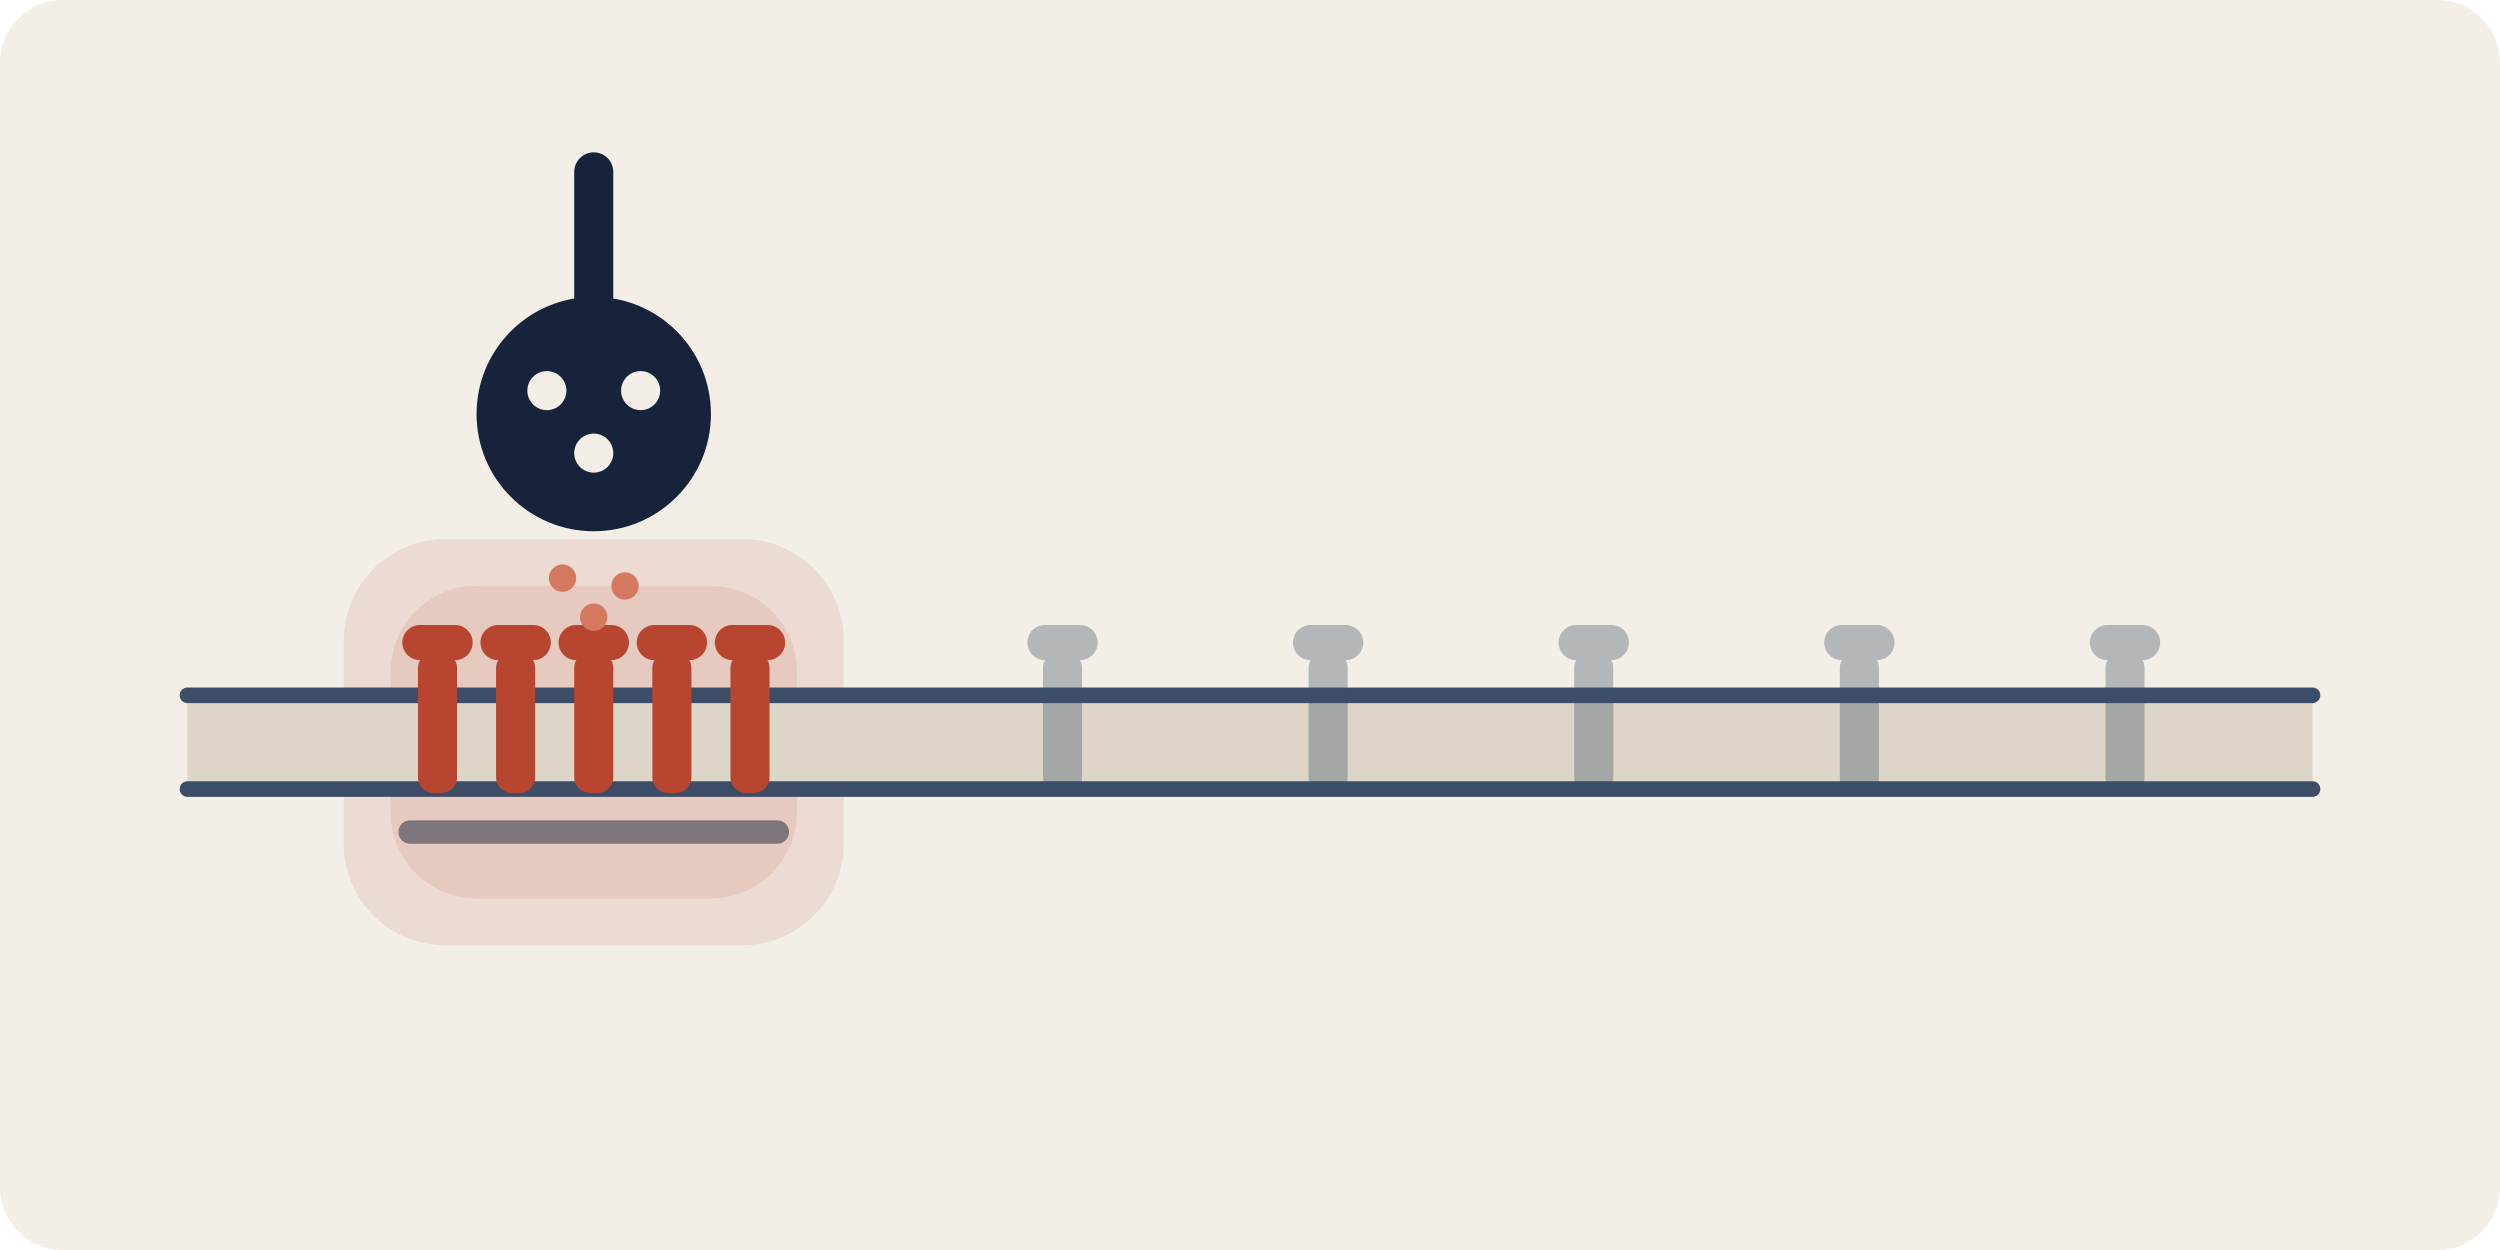
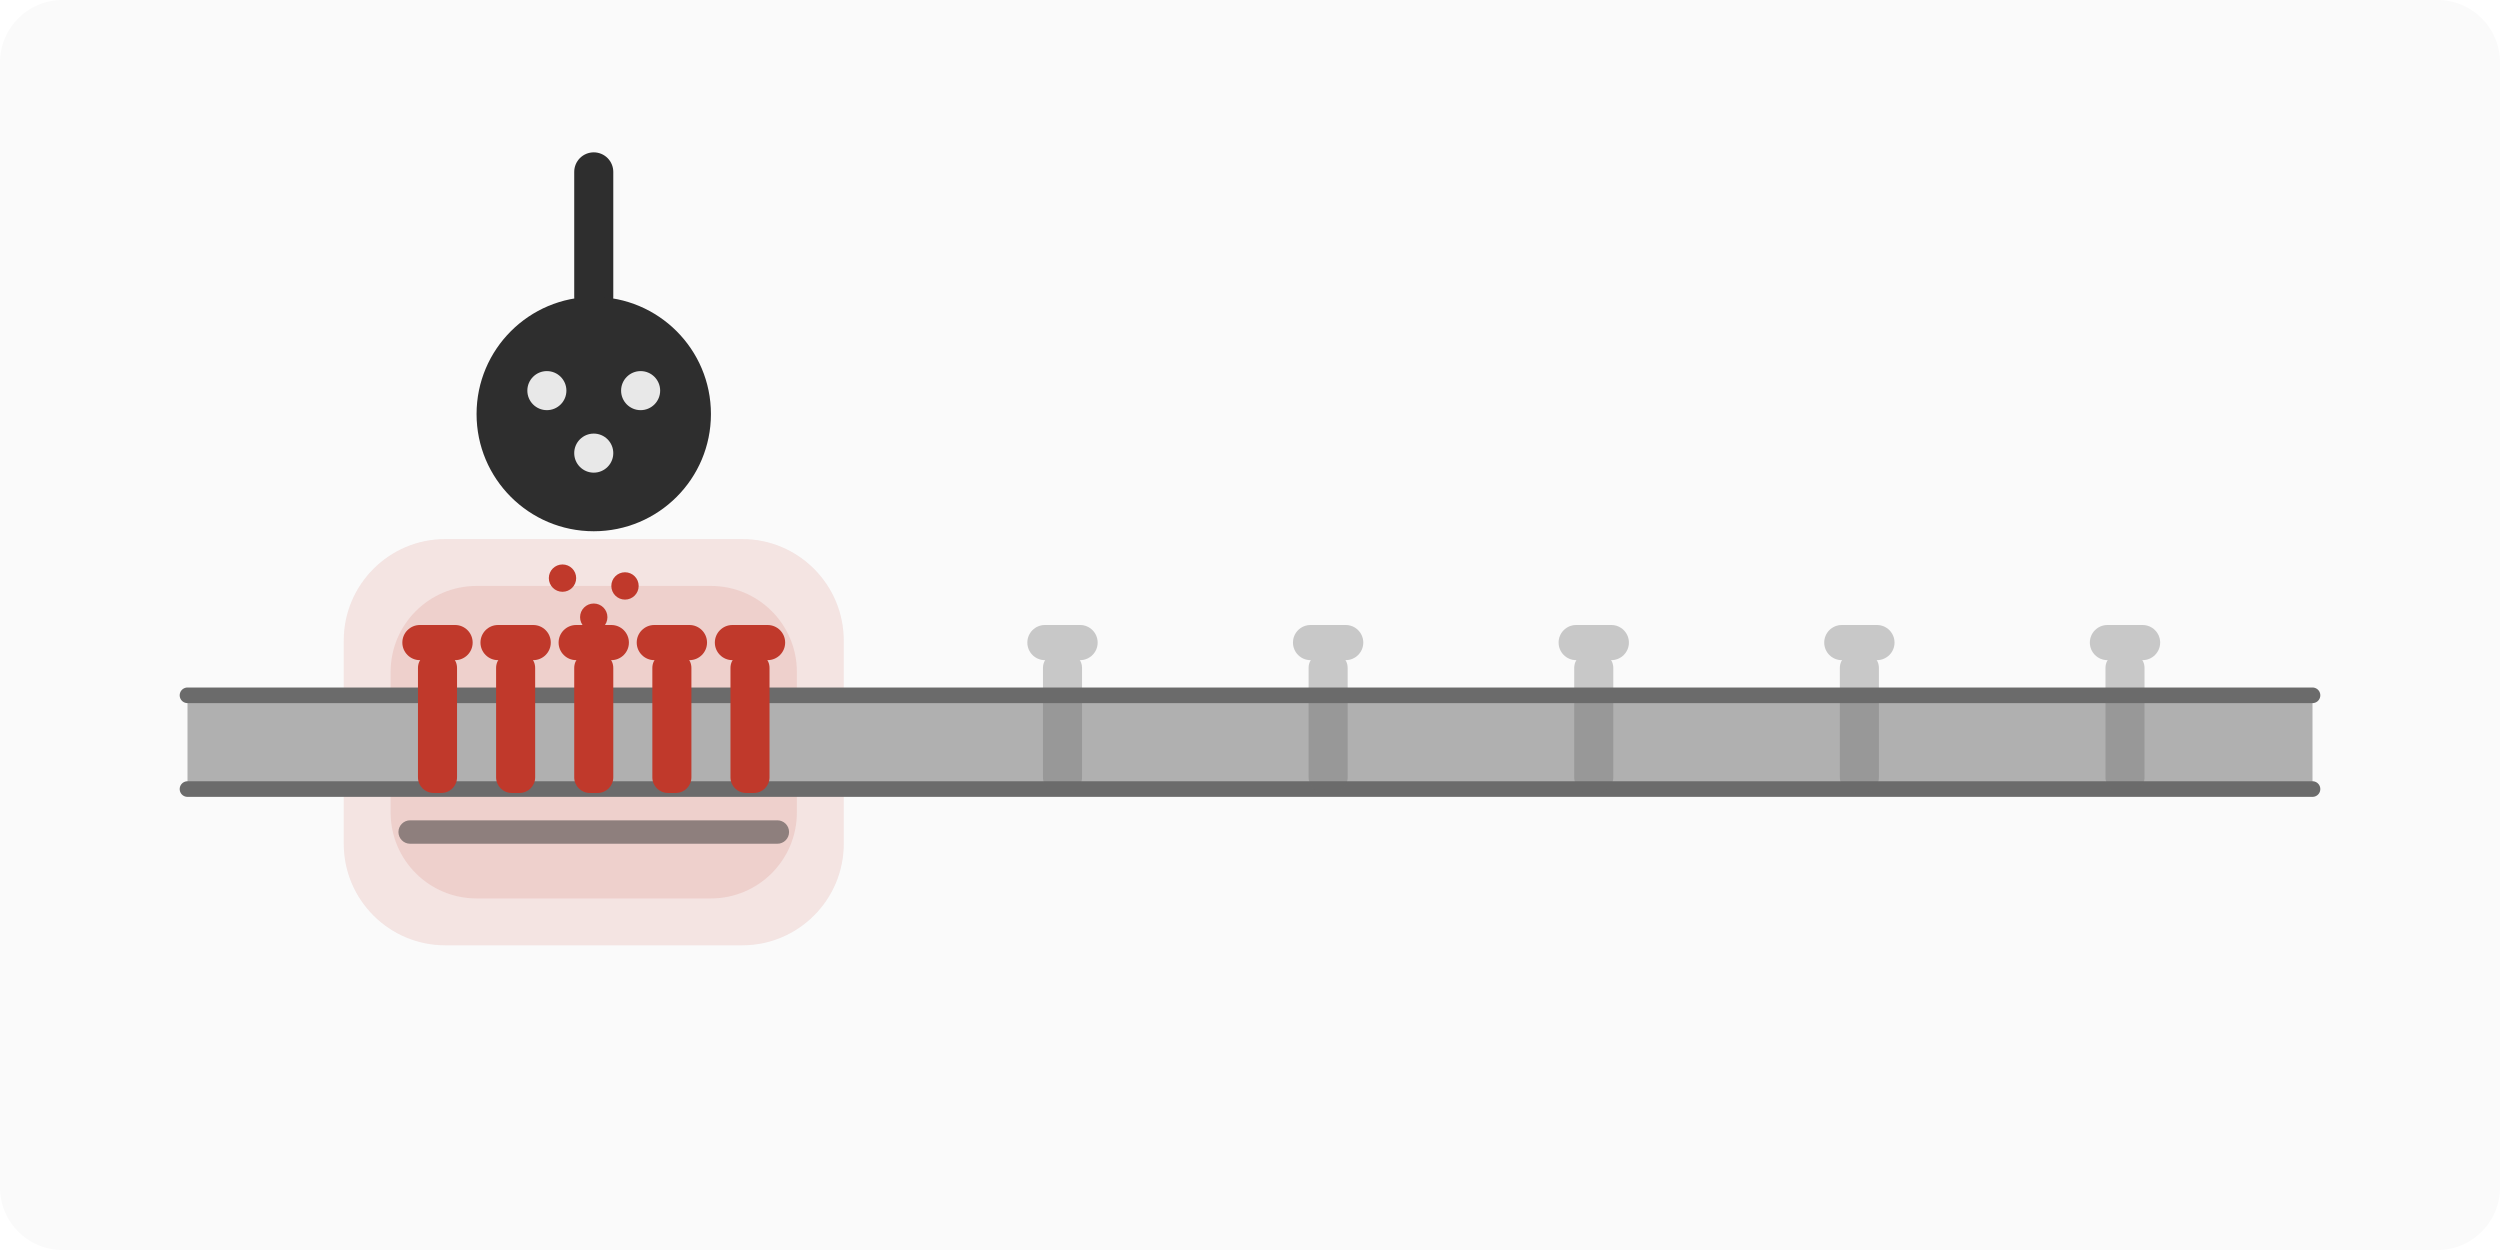
<svg xmlns="http://www.w3.org/2000/svg" viewBox="0 0 640 320">
-   <rect x="0" y="0" width="640" height="320" rx="16" fill="#f3efe7" />
-   <rect x="88" y="138" width="128" height="104" rx="26" fill="#b8452f" opacity="0.12" />
-   <rect x="100" y="150" width="104" height="80" rx="22" fill="#b8452f" opacity="0.12" />
-   <rect x="48" y="178" width="544" height="24" fill="#ddd5c8" />
-   <g fill="none" stroke="#3c4d68" stroke-width="4" stroke-linecap="round">
+   <rect x="0" y="0" width="640" height="320" rx="16" fill="#fafafa" />
+   <rect x="88" y="138" width="128" height="104" rx="26" fill="#c0392b" opacity="0.12" />
+   <rect x="100" y="150" width="104" height="80" rx="22" fill="#c0392b" opacity="0.12" />
+   <rect x="48" y="178" width="544" height="24" fill="#b0b0b0" />
+   <g fill="none" stroke="#6b6b6b" stroke-width="4" stroke-linecap="round">
    <path d="M 48 178 H 592" />
    <path d="M 48 202 H 592" />
  </g>
-   <g fill="#b8452f">
+   <g fill="#c0392b">
    <rect x="103" y="160" width="18" height="9" rx="4.5" />
    <rect x="107" y="167" width="10" height="36" rx="4" />
    <rect x="123" y="160" width="18" height="9" rx="4.5" />
    <rect x="127" y="167" width="10" height="36" rx="4" />
    <rect x="143" y="160" width="18" height="9" rx="4.5" />
    <rect x="147" y="167" width="10" height="36" rx="4" />
    <rect x="163" y="160" width="18" height="9" rx="4.5" />
    <rect x="167" y="167" width="10" height="36" rx="4" />
    <rect x="183" y="160" width="18" height="9" rx="4.5" />
    <rect x="187" y="167" width="10" height="36" rx="4" />
  </g>
-   <rect x="102" y="210" width="100" height="6" rx="3" fill="#16233a" opacity="0.5" />
-   <g fill="#3c4d68" opacity="0.35">
+   <rect x="102" y="210" width="100" height="6" rx="3" fill="#2e2e2e" opacity="0.5" />
+   <g fill="#6b6b6b" opacity="0.35">
    <rect x="263" y="160" width="18" height="9" rx="4.5" />
    <rect x="267" y="167" width="10" height="36" rx="4" />
    <rect x="331" y="160" width="18" height="9" rx="4.5" />
    <rect x="335" y="167" width="10" height="36" rx="4" />
    <rect x="399" y="160" width="18" height="9" rx="4.5" />
    <rect x="403" y="167" width="10" height="36" rx="4" />
    <rect x="467" y="160" width="18" height="9" rx="4.5" />
    <rect x="471" y="167" width="10" height="36" rx="4" />
    <rect x="535" y="160" width="18" height="9" rx="4.5" />
    <rect x="539" y="167" width="10" height="36" rx="4" />
  </g>
-   <path d="M 152 44 L 152 76" stroke="#16233a" stroke-width="10" stroke-linecap="round" />
-   <circle cx="152" cy="106" r="30" fill="#16233a" />
-   <g fill="#f3efe7">
+   <path d="M 152 44 L 152 76" stroke="#2e2e2e" stroke-width="10" stroke-linecap="round" />
+   <circle cx="152" cy="106" r="30" fill="#2e2e2e" />
+   <g fill="#e8e8e8">
    <circle cx="140" cy="100" r="5" />
    <circle cx="164" cy="100" r="5" />
    <circle cx="152" cy="116" r="5" />
  </g>
-   <g fill="#d4785f">
+   <g fill="#c0392b">
    <circle cx="144" cy="148" r="3.5" />
    <circle cx="160" cy="150" r="3.5" />
    <circle cx="152" cy="158" r="3.5" />
  </g>
-   <g fill="#f3efe7">
+   <g fill="#e8e8e8">
    <circle cx="138" cy="86" r="5" opacity="0">
      <animateTransform attributeName="transform" type="translate" values="0 0;4 30;6 38" keyTimes="0;0.7;1" dur="3s" begin="0s" repeatCount="indefinite" />
      <animate attributeName="opacity" values="0;1;1;0" keyTimes="0;0.15;0.75;1" dur="3s" begin="0s" repeatCount="indefinite" />
    </circle>
    <circle cx="166" cy="88" r="5" opacity="0">
      <animateTransform attributeName="transform" type="translate" values="0 0;-4 26;-6 34" keyTimes="0;0.7;1" dur="3s" begin="1s" repeatCount="indefinite" />
      <animate attributeName="opacity" values="0;1;1;0" keyTimes="0;0.15;0.75;1" dur="3s" begin="1s" repeatCount="indefinite" />
    </circle>
    <circle cx="150" cy="82" r="5" opacity="0">
      <animateTransform attributeName="transform" type="translate" values="0 0;0 32;1 42" keyTimes="0;0.7;1" dur="3s" begin="2s" repeatCount="indefinite" />
      <animate attributeName="opacity" values="0;1;1;0" keyTimes="0;0.15;0.75;1" dur="3s" begin="2s" repeatCount="indefinite" />
    </circle>
  </g>
-   <rect x="100" y="154" width="104" height="56" rx="18" fill="#b8452f" opacity="0">
+   <rect x="100" y="154" width="104" height="56" rx="18" fill="#c0392b" opacity="0">
    <animate attributeName="opacity" values="0;0.18;0" keyTimes="0;0.4;1" dur="3s" begin="0.9s" repeatCount="indefinite" />
  </rect>
-   <g fill="#b8452f">
+   <g fill="#c0392b">
    <circle cx="152" cy="136" r="3" opacity="0">
      <animate attributeName="cx" values="152;126" dur="2.8s" begin="0s" repeatCount="indefinite" />
      <animate attributeName="cy" values="136;158" dur="2.8s" begin="0s" repeatCount="indefinite" />
      <animate attributeName="opacity" values="0;1;1;0" keyTimes="0;0.1;0.8;1" dur="2.8s" begin="0s" repeatCount="indefinite" />
    </circle>
    <circle cx="152" cy="136" r="3" opacity="0">
      <animate attributeName="cx" values="152;146" dur="2.8s" begin="0.7s" repeatCount="indefinite" />
      <animate attributeName="cy" values="136;158" dur="2.8s" begin="0.7s" repeatCount="indefinite" />
      <animate attributeName="opacity" values="0;1;1;0" keyTimes="0;0.1;0.8;1" dur="2.8s" begin="0.7s" repeatCount="indefinite" />
    </circle>
    <circle cx="152" cy="136" r="3" opacity="0">
      <animate attributeName="cx" values="152;162" dur="2.8s" begin="1.4s" repeatCount="indefinite" />
      <animate attributeName="cy" values="136;158" dur="2.8s" begin="1.4s" repeatCount="indefinite" />
      <animate attributeName="opacity" values="0;1;1;0" keyTimes="0;0.1;0.8;1" dur="2.8s" begin="1.4s" repeatCount="indefinite" />
    </circle>
    <circle cx="152" cy="136" r="3" opacity="0">
      <animate attributeName="cx" values="152;180" dur="2.8s" begin="2.1s" repeatCount="indefinite" />
      <animate attributeName="cy" values="136;158" dur="2.8s" begin="2.1s" repeatCount="indefinite" />
      <animate attributeName="opacity" values="0;1;1;0" keyTimes="0;0.1;0.8;1" dur="2.8s" begin="2.1s" repeatCount="indefinite" />
    </circle>
  </g>
</svg>
